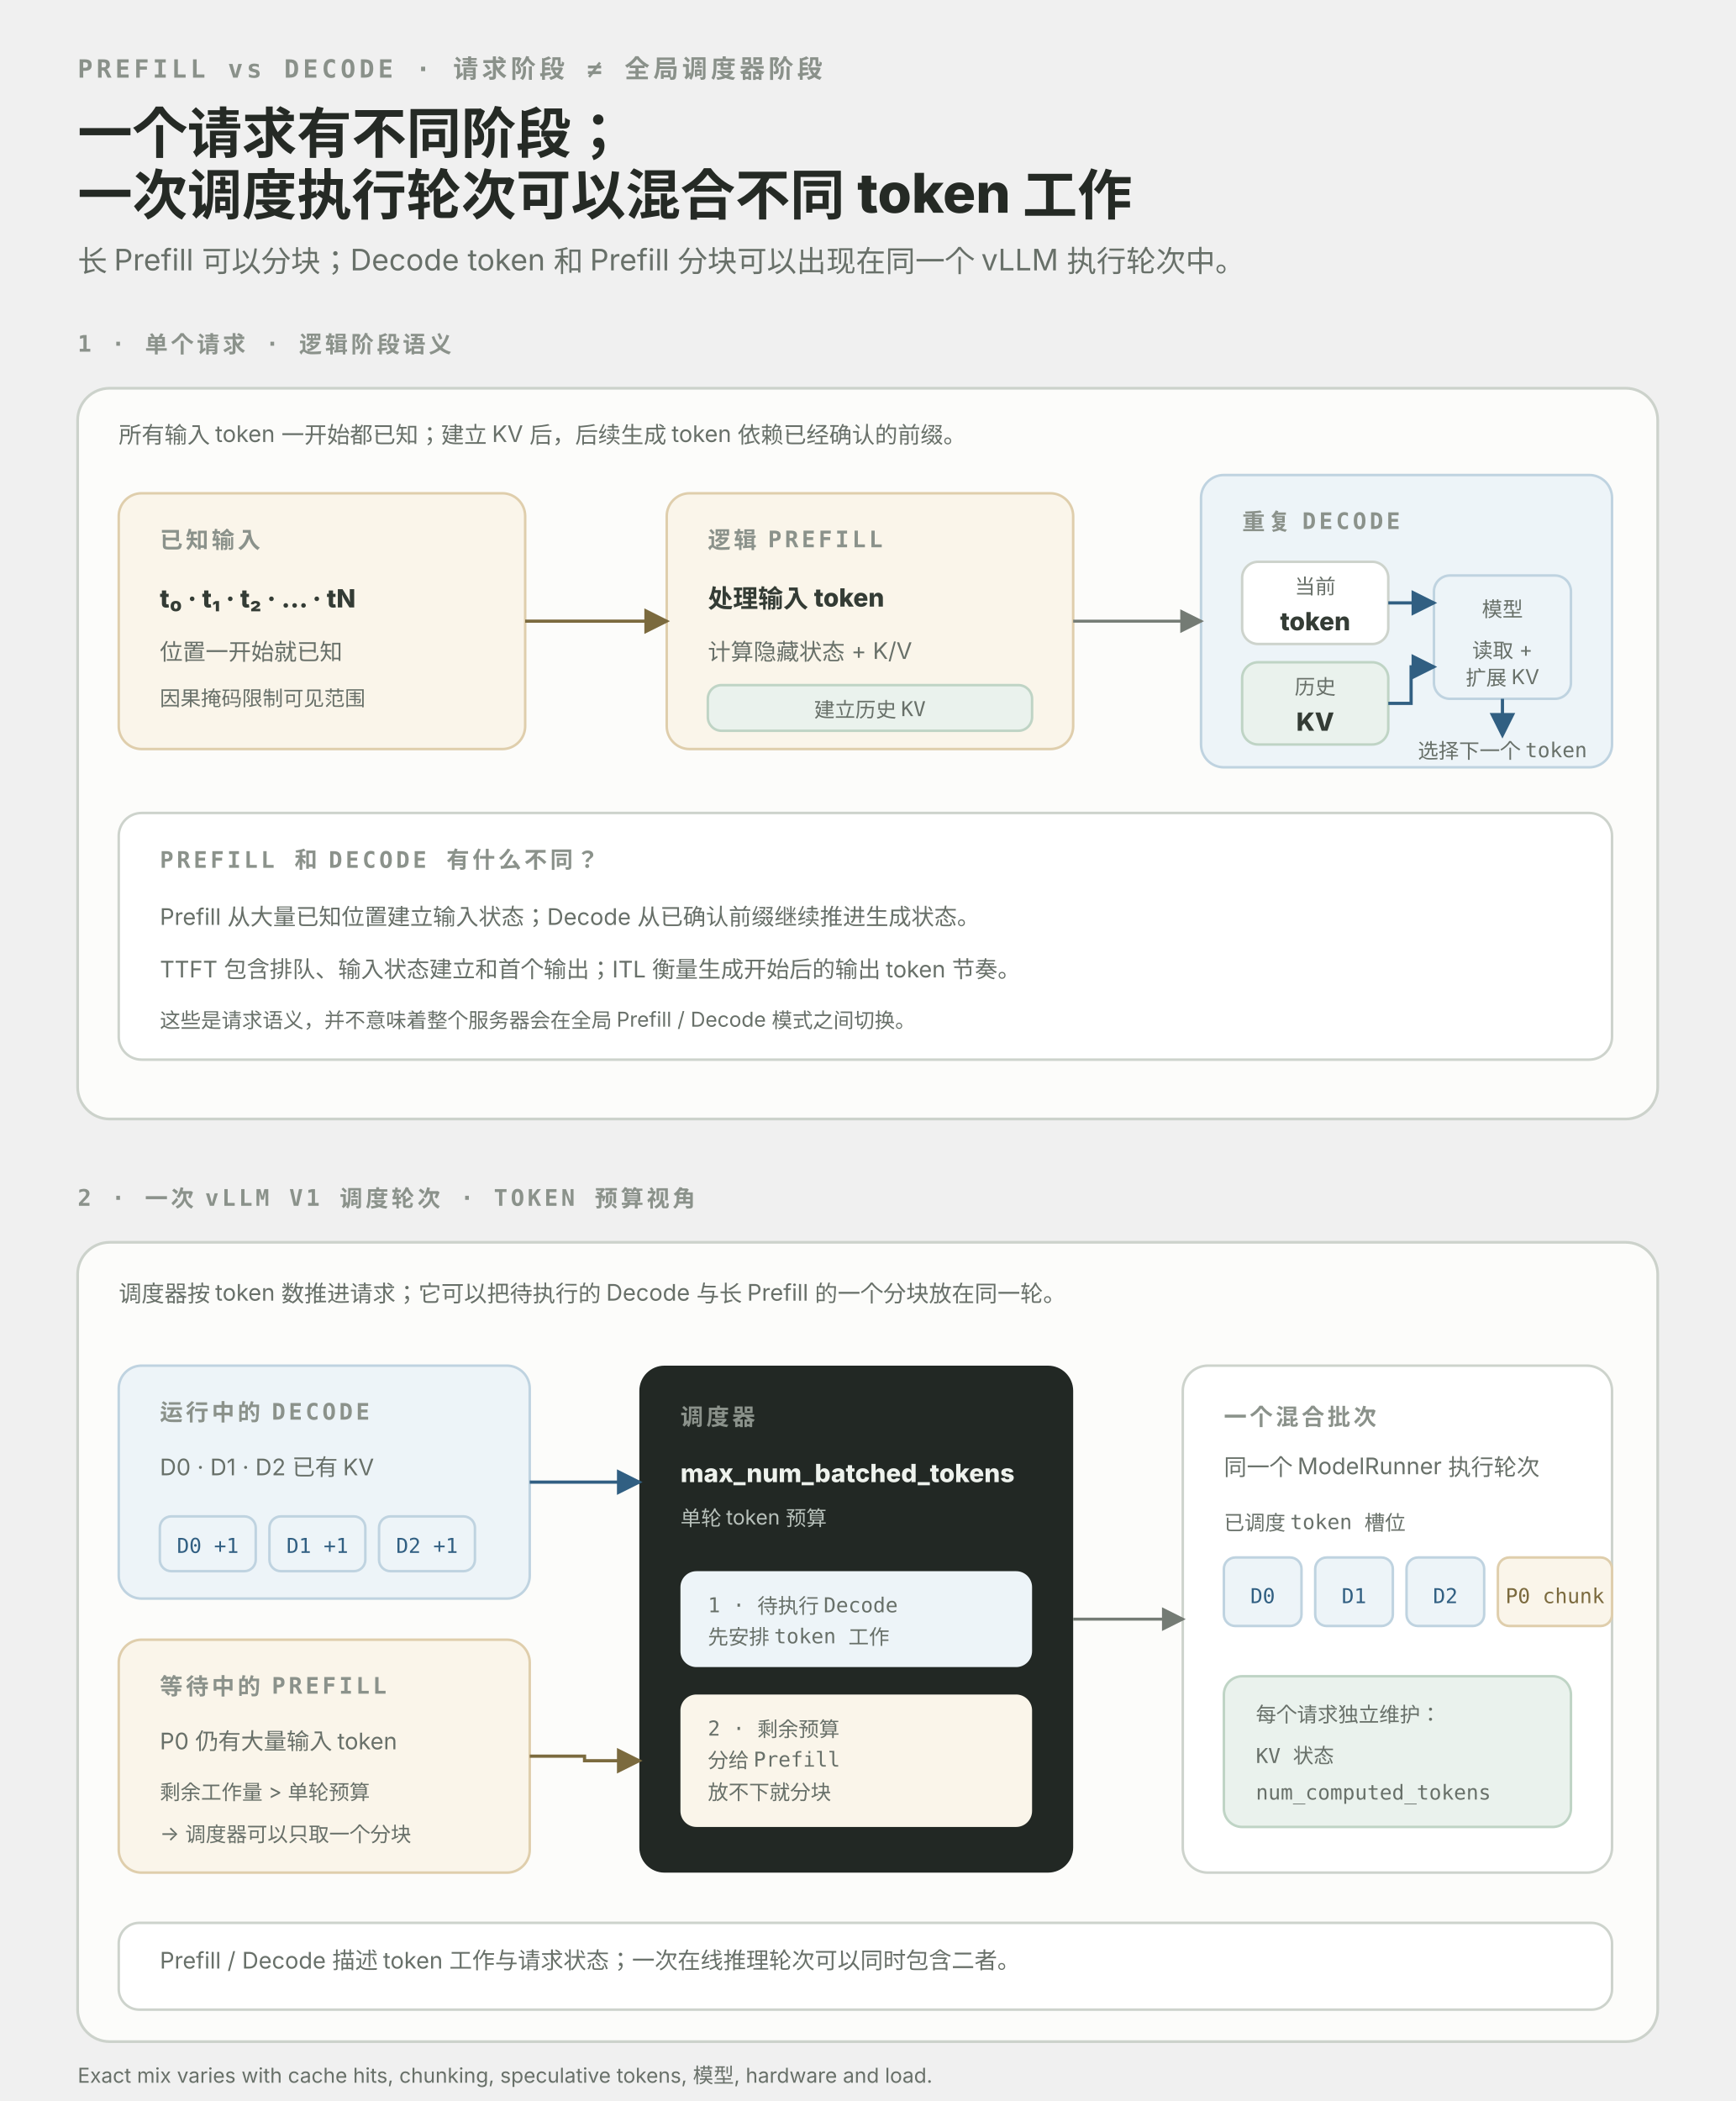
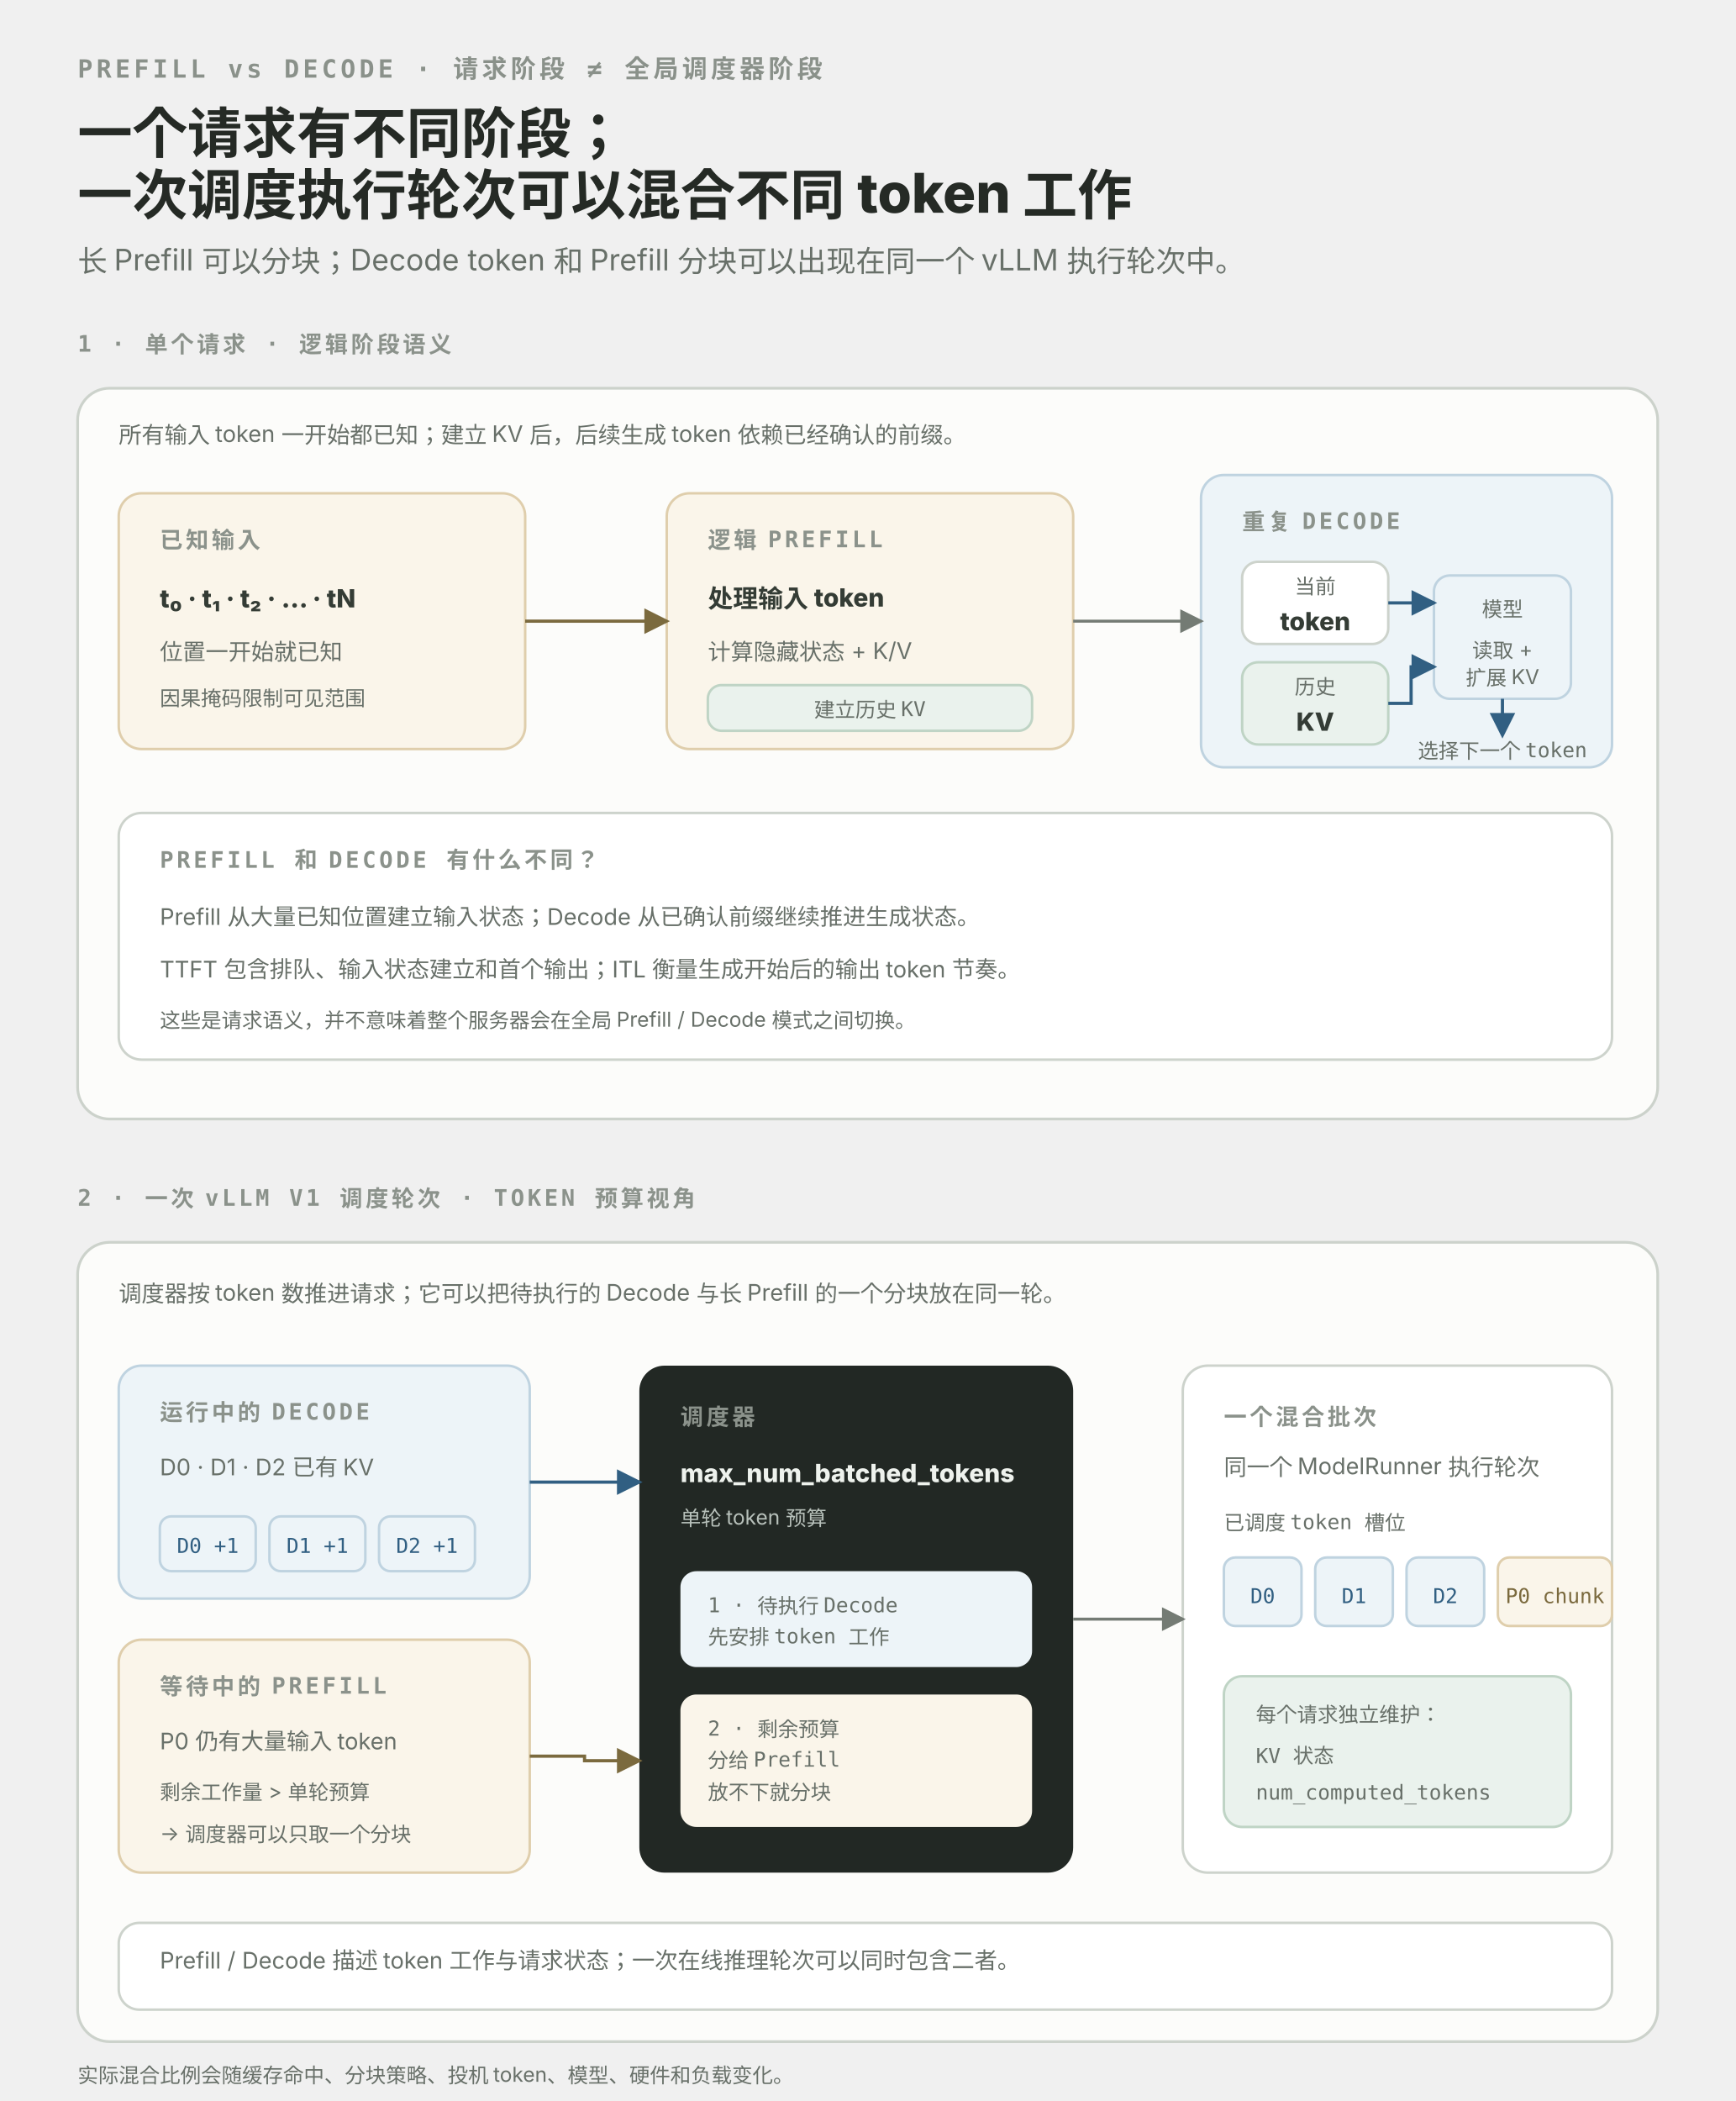
<svg xmlns="http://www.w3.org/2000/svg" viewBox="0 0 760 920" role="img" aria-labelledby="title desc">
  <defs>
    <marker id="arrow" markerWidth="8" markerHeight="8" refX="7" refY="4" orient="auto">
      <path d="M0 0 L8 4 L0 8Z" fill="#747b74" />
    </marker>
    <marker id="blueArrow" markerWidth="8" markerHeight="8" refX="7" refY="4" orient="auto">
      <path d="M0 0 L8 4 L0 8Z" fill="#315f82" />
    </marker>
    <marker id="goldArrow" markerWidth="8" markerHeight="8" refX="7" refY="4" orient="auto">
      <path d="M0 0 L8 4 L0 8Z" fill="#7b6a3e" />
    </marker>
    <style>
      .sans{font-family:-apple-system,BlinkMacSystemFont,"Segoe UI",sans-serif}.mono{font-family:ui-monospace,SFMono-Regular,Menlo,Consolas,monospace}
      .ey{font-size:11px;font-weight:700;letter-spacing:1.6px;fill:#8a918a}.ttl{font-size:24px;font-weight:760;fill:#252a25}.sub{font-size:13px;fill:#687069}.sec{font-size:10px;font-weight:700;letter-spacing:1.35px;fill:#8b928b}.label{font-size:11px;font-weight:760;fill:#343c35}.small{font-size:10px;fill:#687069}.tiny{font-size:9px;fill:#687069}.panel{fill:#fcfcfa;stroke:#ccd2cb;stroke-width:1.2}.box{fill:#fff;stroke:#cdd3cc;stroke-width:1.1}.blue{fill:#edf4f8;stroke:#bfd3e0;stroke-width:1.1}.gold{fill:#faf5ea;stroke:#dfceac;stroke-width:1.1}.green{fill:#eaf2ed;stroke:#bfd4c5;stroke-width:1.1}.dark{fill:#222824}.line{fill:none;stroke:#747b74;stroke-width:1.3}.bline{fill:none;stroke:#315f82;stroke-width:1.4}.gldline{fill:none;stroke:#7b6a3e;stroke-width:1.4}
    </style>
  </defs>
  <text class="mono ey" x="34" y="34">PREFILL vs DECODE · 请求阶段 ≠ 全局调度器阶段</text>
  <text class="sans ttl" x="34" y="67">一个请求有不同阶段；</text>
  <text class="sans ttl" x="34" y="94">一次调度执行轮次可以混合不同 token 工作</text>
  <text class="sans sub" x="34" y="119">长 Prefill 可以分块；Decode token 和 Prefill 分块可以出现在同一个 vLLM 执行轮次中。</text>
  <text class="mono sec" x="34" y="154">1 · 单个请求 · 逻辑阶段语义</text>
  <rect class="panel" x="34" y="170" width="692" height="320" rx="14" />
  <text class="sans small" x="52" y="194">所有输入 token 一开始都已知；建立 KV 后，后续生成 token 依赖已经确认的前缀。</text>
  <rect class="gold" x="52" y="216" width="178" height="112" rx="10" />
  <text class="mono sec" x="70" y="240" fill="#7b6a3e">已知输入</text>
  <text class="sans label" x="70" y="266">t₀ · t₁ · t₂ · … · tN</text>
  <text class="sans small" x="70" y="289">位置一开始就已知</text>
  <text class="sans tiny" x="70" y="309">因果掩码限制可见范围</text>
  <rect class="gold" x="292" y="216" width="178" height="112" rx="10" />
  <text class="mono sec" x="310" y="240" fill="#7b6a3e">逻辑 PREFILL</text>
  <text class="sans label" x="310" y="266">处理输入 token</text>
  <text class="sans small" x="310" y="289">计算隐藏状态 + K/V</text>
  <rect class="green" x="310" y="300" width="142" height="20" rx="6" />
  <text class="mono tiny" x="381" y="314" text-anchor="middle" fill="#255b46">建立历史 KV</text>
  <path class="gldline" d="M230 272 H292" marker-end="url(#goldArrow)" />
  <rect class="blue" x="526" y="208" width="180" height="128" rx="10" />
  <text class="mono sec" x="544" y="232" fill="#315f82">重复 DECODE</text>
  <rect class="box" x="544" y="246" width="64" height="36" rx="7" />
  <text class="mono tiny" x="576" y="260" text-anchor="middle">当前</text>
  <text class="sans label" x="576" y="276" text-anchor="middle">token</text>
  <rect class="green" x="544" y="290" width="64" height="36" rx="7" />
  <text class="mono tiny" x="576" y="304" text-anchor="middle" fill="#255b46">历史</text>
  <text class="sans label" x="576" y="320" text-anchor="middle">KV</text>
  <rect class="blue" x="628" y="252" width="60" height="54" rx="7" />
  <text class="mono tiny" x="658" y="270" text-anchor="middle" fill="#315f82">模型</text>
  <text class="sans tiny" x="658" y="288" text-anchor="middle">读取 +</text>
  <text class="sans tiny" x="658" y="300" text-anchor="middle">扩展 KV</text>
  <path class="bline" d="M608 264 H628" marker-end="url(#blueArrow)" />
  <path class="bline" d="M608 308 H618 V292 H628" marker-end="url(#blueArrow)" />
  <path class="bline" d="M658 306 V322" marker-end="url(#blueArrow)" />
  <text class="mono tiny" x="658" y="332" text-anchor="middle" fill="#315f82">选择下一个 token</text>
  <path class="line" d="M470 272 H526" marker-end="url(#arrow)" />
  <rect class="box" x="52" y="356" width="654" height="108" rx="10" />
  <text class="mono sec" x="70" y="380">PREFILL 和 DECODE 有什么不同？</text>
  <text class="sans small" x="70" y="405">Prefill 从大量已知位置建立输入状态；Decode 从已确认前缀继续推进生成状态。</text>
  <text class="sans small" x="70" y="428">TTFT 包含排队、输入状态建立和首个输出；ITL 衡量生成开始后的输出 token 节奏。</text>
  <text class="sans tiny" x="70" y="450">这些是请求语义，并不意味着整个服务器会在全局 Prefill / Decode 模式之间切换。</text>
  <text class="mono sec" x="34" y="528">2 · 一次 vLLM V1 调度轮次 · TOKEN 预算视角</text>
  <rect class="panel" x="34" y="544" width="692" height="350" rx="14" />
  <text class="sans small" x="52" y="570">调度器按 token 数推进请求；它可以把待执行的 Decode 与长 Prefill 的一个分块放在同一轮。</text>
  <rect class="blue" x="52" y="598" width="180" height="102" rx="10" />
  <text class="mono sec" x="70" y="622" fill="#315f82">运行中的 DECODE</text>
  <text class="sans small" x="70" y="646">D0 · D1 · D2 已有 KV</text>
  <g transform="translate(70 664)" class="mono tiny">
    <rect class="blue" width="42" height="24" rx="5" />
    <text x="21" y="16" text-anchor="middle" fill="#315f82">D0 +1</text>
    <rect class="blue" x="48" width="42" height="24" rx="5" />
    <text x="69" y="16" text-anchor="middle" fill="#315f82">D1 +1</text>
    <rect class="blue" x="96" width="42" height="24" rx="5" />
    <text x="117" y="16" text-anchor="middle" fill="#315f82">D2 +1</text>
  </g>
  <rect class="gold" x="52" y="718" width="180" height="102" rx="10" />
  <text class="mono sec" x="70" y="742" fill="#7b6a3e">等待中的 PREFILL</text>
  <text class="sans small" x="70" y="766">P0 仍有大量输入 token</text>
  <text class="sans tiny" x="70" y="788">剩余工作量 &gt; 单轮预算</text>
  <text class="sans tiny" x="70" y="806">→ 调度器可以只取一个分块</text>
  <rect class="dark" x="280" y="598" width="190" height="222" rx="11" />
  <text class="mono sec" x="298" y="624" fill="#b8c2bb">调度器</text>
  <text class="sans label" x="298" y="649" style="fill:#eef2ed">max_num_batched_tokens</text>
  <text class="sans tiny" x="298" y="668" style="fill:#b7c0ba">单轮 token 预算</text>
  <rect x="298" y="688" width="154" height="42" rx="7" fill="#edf4f8" />
  <text class="mono tiny" x="310" y="706" fill="#315f82">1 · 待执行 Decode</text>
  <text class="mono tiny" x="310" y="720" fill="#315f82">先安排 token 工作</text>
  <rect x="298" y="742" width="154" height="58" rx="7" fill="#faf5ea" />
  <text class="mono tiny" x="310" y="760" fill="#7b6a3e">2 · 剩余预算</text>
  <text class="mono tiny" x="310" y="774" fill="#7b6a3e">分给 Prefill</text>
  <text class="mono tiny" x="310" y="788" fill="#7b6a3e">放不下就分块</text>
  <path class="bline" d="M232 649 H280" marker-end="url(#blueArrow)" />
  <path class="gldline" d="M232 769 H256 V771 H280" marker-end="url(#goldArrow)" />
  <rect class="box" x="518" y="598" width="188" height="222" rx="11" />
  <text class="mono sec" x="536" y="624">一个混合批次</text>
  <text class="sans small" x="536" y="646">同一个 ModelRunner 执行轮次</text>
  <text class="mono tiny" x="536" y="670">已调度 token 槽位</text>
  <g transform="translate(536 682)" class="mono tiny">
    <rect class="blue" width="34" height="30" rx="5" />
    <text x="17" y="20" text-anchor="middle" fill="#315f82">D0</text>
    <rect class="blue" x="40" width="34" height="30" rx="5" />
    <text x="57" y="20" text-anchor="middle" fill="#315f82">D1</text>
    <rect class="blue" x="80" width="34" height="30" rx="5" />
    <text x="97" y="20" text-anchor="middle" fill="#315f82">D2</text>
    <rect class="gold" x="120" width="50" height="30" rx="5" />
    <text x="145" y="20" text-anchor="middle" fill="#7b6a3e">P0 chunk</text>
  </g>
  <rect class="green" x="536" y="734" width="152" height="66" rx="8" />
  <text class="sans tiny" x="550" y="754" fill="#255b46">每个请求独立维护：</text>
  <text class="mono tiny" x="550" y="772" fill="#255b46">KV 状态</text>
  <text class="mono tiny" x="550" y="788" fill="#255b46">num_computed_tokens</text>
  <path class="line" d="M470 709 H518" marker-end="url(#arrow)" />
  <rect class="box" x="52" y="842" width="654" height="38" rx="9" />
  <text class="sans small" x="70" y="862">Prefill / Decode 描述 token 工作与请求状态；一次在线推理轮次可以同时包含二者。</text>
-   <text class="sans tiny" x="34" y="912">Exact mix varies with cache hits, chunking, speculative tokens, 模型, hardware and load.</text>
+   <text class="sans tiny" x="34" y="912">实际混合比例会随缓存命中、分块策略、投机 token、模型、硬件和负载变化。</text>
</svg>
